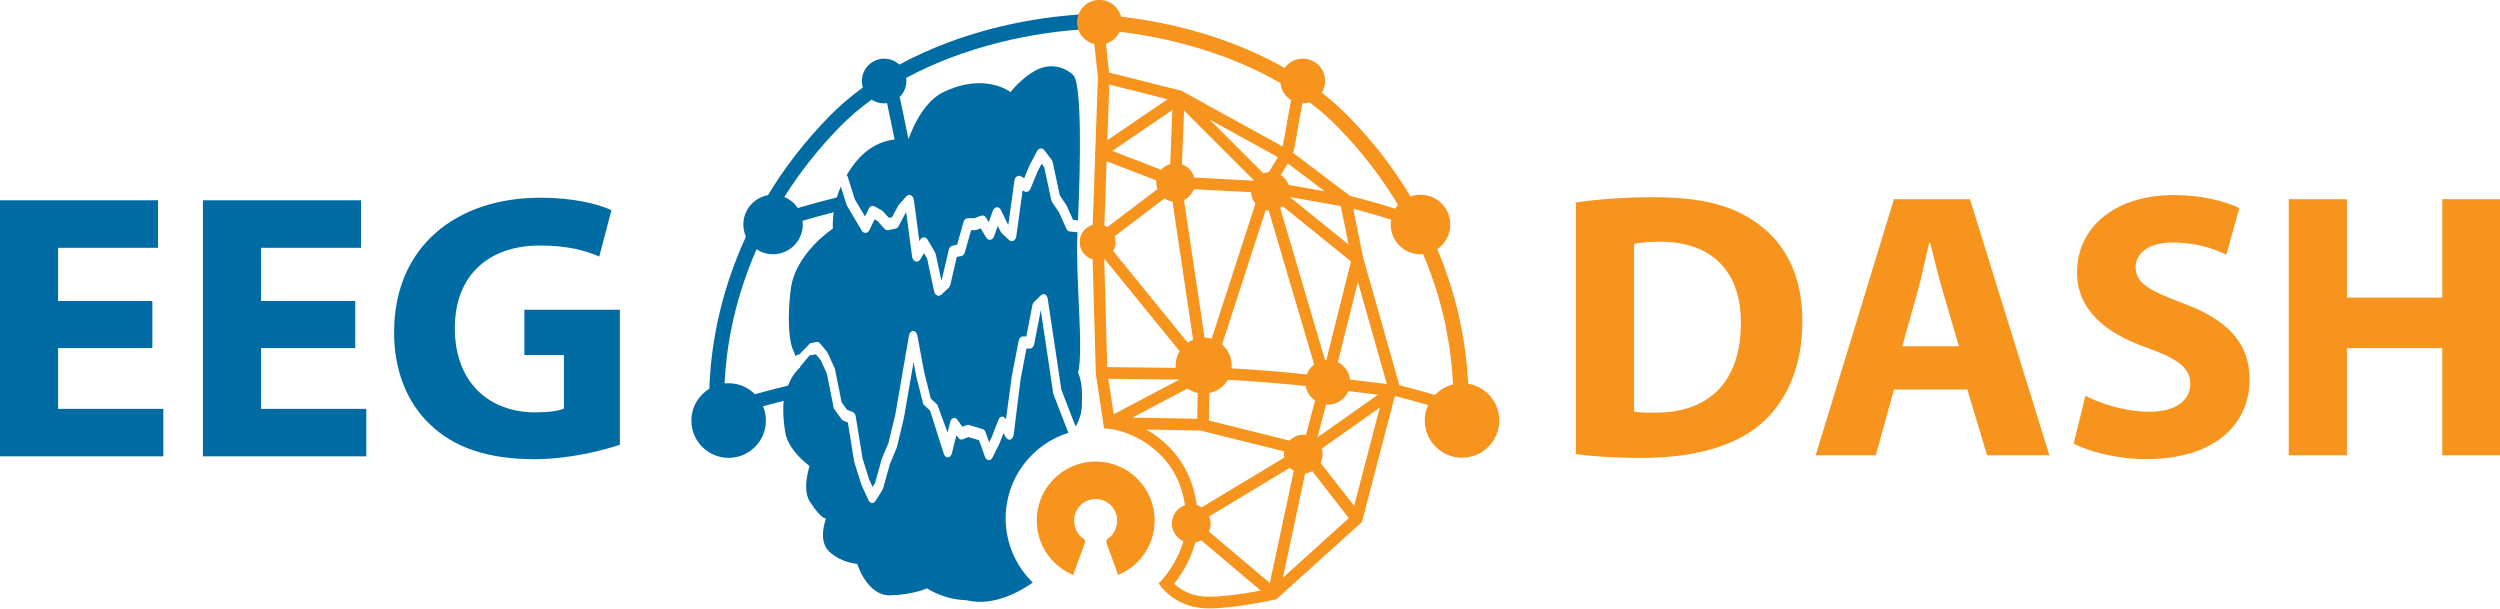
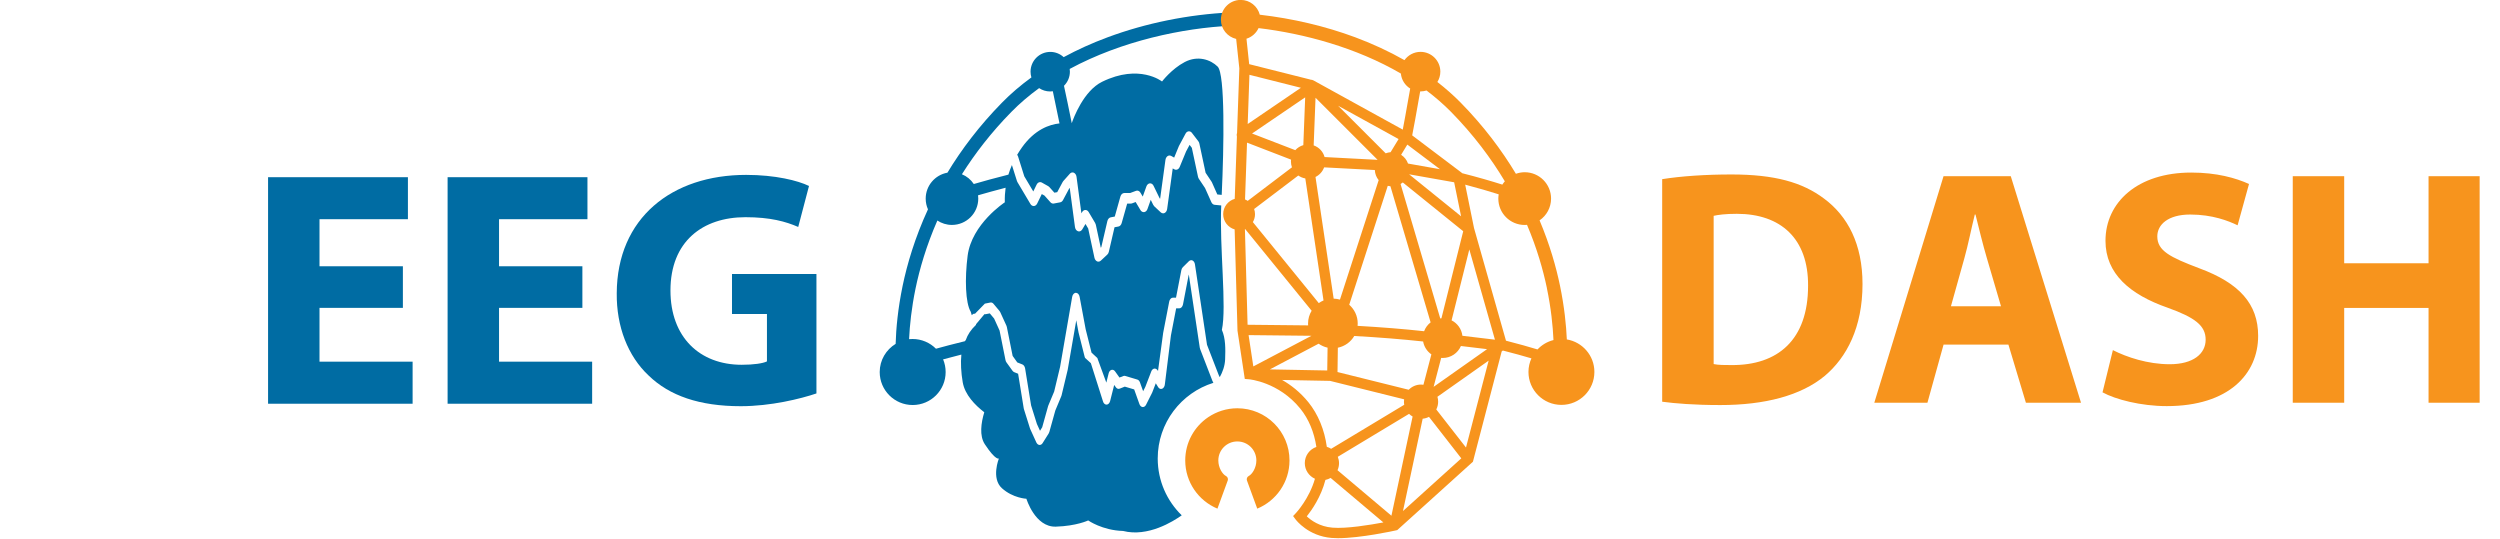
- <svg xmlns="http://www.w3.org/2000/svg" width="230mm" height="56mm" viewBox="0 0 230 56" version="1.1" id="svg1">
+ <svg xmlns="http://www.w3.org/2000/svg" width="260mm" height="56mm" viewBox="0 0 260 56" version="1.1" id="svg1">
  <defs id="defs1">
    <clipPath id="clippath-9">
      <rect class="st11" x="36" y="233.97" width="523.28" height="127.34" id="rect10" />
    </clipPath>
    <clipPath id="clippath-9-0">
      <rect class="st11" x="36" y="233.97" width="523.28" height="127.34" id="rect10-2" />
    </clipPath>
  </defs>
  <g id="layer1">
-     <g class="st7" clip-path="url(#clippath-9-0)" id="g347" transform="matrix(0.4395436,0,0,0.4395436,-15.82357,-102.84)">
+     <g class="st7" clip-path="url(#clippath-9-0)" id="g347" transform="matrix(0.4395436,0,0,0.4395436,12.05976,-102.84)">
      <path class="st9" d="m 365.85,329.02 c 3.02,0.4 7.48,0.79 13.76,0.79 10.5,0 19.09,-2.23 24.73,-6.92 5.17,-4.37 8.91,-11.45 8.91,-21.71 0,-9.46 -3.5,-16.06 -9.07,-20.2 -5.17,-3.9 -11.77,-5.73 -21.95,-5.73 -6.12,0 -11.93,0.4 -16.38,1.11 v 52.65 z m 12.17,-43.98 c 1.03,-0.24 2.78,-0.48 5.49,-0.48 10.42,0 16.94,5.89 16.86,17.02 0,12.81 -7.16,18.85 -18.13,18.77 -1.51,0 -3.18,0 -4.21,-0.24 v -35.07 z m 69.75,30.46 4.14,13.76 h 13.04 l -16.62,-53.6 h -15.91 l -16.38,53.6 h 12.57 l 3.82,-13.76 h 15.35 z m -13.6,-9.06 3.18,-11.37 c 0.88,-3.1 1.67,-7.16 2.47,-10.34 h 0.16 c 0.8,3.18 1.75,7.16 2.7,10.34 l 3.34,11.37 z m 35.87,20.36 c 3.02,1.67 9.07,3.26 15.19,3.26 14.71,0 21.63,-7.64 21.63,-16.62 0,-7.56 -4.45,-12.49 -13.92,-15.99 -6.92,-2.62 -9.94,-4.14 -9.94,-7.55 0,-2.78 2.54,-5.17 7.79,-5.17 5.25,0 9.07,1.51 11.21,2.55 l 2.7,-9.78 c -3.18,-1.43 -7.64,-2.7 -13.68,-2.7 -12.65,0 -20.28,7 -20.28,16.15 0,7.79 5.81,12.73 14.71,15.83 6.44,2.31 8.99,4.22 8.99,7.56 0,3.34 -2.94,5.81 -8.51,5.81 -5.17,0 -10.18,-1.67 -13.44,-3.34 l -2.46,10.02 z m 45.01,-51.14 v 53.6 h 12.17 v -22.43 h 19.96 v 22.43 h 12.09 v -53.6 h -12.09 v 20.6 h -19.96 v -20.6 z" id="path344" style="fill:#f7941d" />
      <path class="st22" d="M 67.89,296.97 H 48.16 v -11.14 h 20.92 v -9.94 H 35.99 v 53.6 h 34.2 v -9.94 H 48.16 v -12.73 h 19.73 v -9.86 z m 42.47,0 H 90.64 v -11.14 h 20.92 v -9.94 H 78.47 v 53.6 h 34.2 v -9.94 H 90.64 v -12.73 h 19.72 v -9.86 z m 55.36,1.83 h -19.96 v 9.47 h 8.27 v 11.21 c -0.96,0.48 -3.18,0.8 -5.97,0.8 -9.94,0 -16.86,-6.52 -16.86,-17.58 0,-11.61 7.63,-17.34 17.74,-17.34 5.89,0 9.54,1.03 12.49,2.31 l 2.55,-9.7 c -2.62,-1.27 -7.95,-2.62 -14.87,-2.62 -17.58,0 -30.54,10.18 -30.62,28 -0.08,7.87 2.62,14.87 7.56,19.49 4.93,4.77 12.01,7.24 21.79,7.24 7.08,0 14.16,-1.75 17.9,-3.02 v -28.23 z" id="path345" style="fill:#006ca3" />
      <path class="st22" d="m 263.9,240.06 -0.15,-3.15 c -9.97,0.47 -20.05,2.51 -29.16,5.9 -3.66,1.36 -7.12,2.93 -10.35,4.68 -0.83,-0.76 -1.94,-1.24 -3.16,-1.24 -2.58,0 -4.68,2.09 -4.68,4.68 0,0.47 0.07,0.93 0.2,1.36 -2.55,1.86 -4.89,3.85 -6.95,5.96 -5.38,5.48 -9.6,11.1 -12.92,16.58 -2.92,0.52 -5.14,3.07 -5.14,6.14 0,0.9 0.19,1.75 0.54,2.53 -3.11,6.75 -4.93,12.99 -6,18.11 -1.13,5.46 -1.55,10.15 -1.65,13.72 -2.25,1.37 -3.77,3.84 -3.77,6.67 0,4.31 3.49,7.8 7.8,7.8 4.31,0 7.8,-3.49 7.8,-7.8 0,-1.06 -0.21,-2.08 -0.6,-3 1.27,-0.35 2.72,-0.73 4.32,-1.13 -0.2,1.91 -0.07,4.27 0.32,6.54 0.51,2.96 2.91,5.42 5.1,7.1 -0.75,2.5 -1.2,5.55 0.13,7.57 2.61,3.96 3.33,3.37 3.33,3.37 0,0 -1.88,4.69 0.72,7.04 2.61,2.35 5.79,2.49 5.79,2.49 0,0 2.03,6.74 6.95,6.6 4.92,-0.15 7.67,-1.47 7.67,-1.47 0,0 3.33,2.35 8.25,2.49 5.87,1.5 11.85,-2.25 13.88,-3.7 -3.5,-3.41 -5.68,-8.17 -5.68,-13.45 0,-8.41 5.54,-15.52 13.17,-17.9 l -0.21,-0.42 -0.05,-0.12 -2.87,-7.44 -0.09,-0.33 -2.59,-17.28 -0.03,0.03 -1.35,7.01 c -0.11,0.55 -0.47,0.93 -0.88,0.93 h -0.74 l -1.24,6.43 -1.43,11.54 c -0.04,0.49 -0.29,0.9 -0.64,1.05 -0.09,0.04 -0.18,0.05 -0.26,0.05 -0.26,0 -0.52,-0.15 -0.69,-0.44 l -0.56,-0.9 -0.81,2.1 -0.05,0.12 -1.44,2.86 c -0.17,0.34 -0.45,0.54 -0.75,0.54 -0.02,0 -0.04,0 -0.07,0 -0.32,-0.03 -0.61,-0.3 -0.75,-0.7 l -1.24,-3.47 -2.22,-0.66 -1.21,0.48 c -0.08,0.03 -0.17,0.05 -0.25,0.05 -0.24,0 -0.48,-0.13 -0.65,-0.37 l -0.4,-0.56 -0.96,3.81 c -0.13,0.5 -0.47,0.85 -0.86,0.85 v 0 c -0.39,0 -0.74,-0.35 -0.86,-0.86 l -2.84,-8.95 -1.38,-1.26 -0.09,-0.26 -1.44,-5.73 -0.02,-0.1 -0.52,-2.8 -2.02,11.66 -0.02,0.1 -1.44,6.01 -0.08,0.23 -1.4,3.35 -1.41,5.06 -0.16,0.37 -1.44,2.29 c -0.17,0.28 -0.43,0.43 -0.69,0.43 -0.02,0 -0.05,0 -0.07,0 -0.29,-0.03 -0.55,-0.25 -0.71,-0.58 l -1.44,-3.15 -0.07,-0.17 -1.44,-4.58 -0.05,-0.22 -1.32,-8.15 -0.92,-0.37 c -0.15,-0.06 -0.29,-0.17 -0.4,-0.32 l -1.44,-2 c -0.11,-0.15 -0.19,-0.34 -0.23,-0.55 l -1.4,-6.98 -1.29,-2.84 -1.02,-1.22 -1.02,0.2 h -0.26 l -2.01,2.4 c 0,0 0.03,0.06 0.05,0.09 -1.24,1.16 -2.01,2.37 -2.43,3.58 -0.08,0.09 -0.15,0.2 -0.22,0.31 -2.67,0.65 -4.98,1.26 -6.85,1.78 -1.41,-1.42 -3.37,-2.3 -5.53,-2.3 -0.28,0 -0.55,0.02 -0.83,0.04 0.15,-3.25 0.57,-7.34 1.53,-11.99 0.95,-4.58 2.54,-10.1 5.16,-16.08 0.99,0.65 2.17,1.04 3.44,1.04 3.45,0 6.24,-2.79 6.24,-6.24 0,-0.26 -0.02,-0.51 -0.05,-0.77 1.86,-0.54 4.05,-1.15 6.52,-1.79 -0.15,1.09 -0.22,2.24 -0.19,3.45 0,0 -7.84,5.11 -8.8,12.66 -0.69,5.4 -0.53,11.16 0.75,13.26 0.07,0.27 0.15,0.53 0.23,0.79 l 0.04,-0.05 c 0.17,-0.2 0.38,-0.31 0.6,-0.31 0.04,0 0.09,0 0.13,0.01 l 2.33,-2.39 1.31,-0.26 c 0,0 0.09,-0.01 0.13,-0.01 0.22,0 0.43,0.11 0.6,0.31 l 1.44,1.72 0.17,0.28 1.44,3.15 0.11,0.33 1.37,6.85 1.1,1.54 1.21,0.48 c 0.32,0.13 0.56,0.49 0.64,0.93 l 1.42,8.76 1.37,4.38 0.74,1.63 0.52,-0.84 1.38,-4.95 0.06,-0.18 1.39,-3.32 1.4,-5.84 2.86,-16.56 c 0.1,-0.56 0.46,-0.96 0.88,-0.96 v 0 c 0.42,0 0.78,0.39 0.88,0.94 l 1.43,7.68 1.39,5.54 1.38,1.27 0.09,0.27 2.03,5.55 0.55,-2.2 c 0.1,-0.41 0.35,-0.72 0.66,-0.81 0.07,-0.02 0.14,-0.03 0.2,-0.03 0.24,0 0.47,0.13 0.65,0.37 l 1.05,1.47 0.91,-0.36 c 0.08,-0.03 0.17,-0.05 0.26,-0.05 0.07,0 0.13,0 0.19,0.03 l 2.87,0.86 c 0.27,0.08 0.5,0.33 0.62,0.67 l 0.75,2.09 0.52,-1.04 1.41,-3.66 c 0.14,-0.37 0.4,-0.61 0.71,-0.66 0.03,0 0.07,0 0.1,0 0.26,0 0.52,0.16 0.69,0.43 l 0.09,0.14 1.19,-8.81 0.02,-0.17 1.44,-7.44 c 0.11,-0.55 0.47,-0.93 0.88,-0.93 h 0.73 l 1.26,-6.51 c 0.05,-0.28 0.18,-0.52 0.35,-0.69 l 1.44,-1.43 c 0.16,-0.16 0.35,-0.24 0.54,-0.24 0.11,0 0.22,0.03 0.33,0.08 0.29,0.15 0.5,0.5 0.56,0.92 l 2.85,19.01 2.79,7.22 0.23,0.45 c 0.66,-1.19 1.21,-2.64 1.27,-4.22 0.09,-2.51 0.12,-4.91 -0.77,-6.97 1.18,-5.36 -0.6,-19.68 -0.15,-29.44 l -1.57,-0.15 c -0.32,-0.03 -0.61,-0.27 -0.77,-0.63 l -1.49,-3.33 -1.47,-2.2 c -0.09,-0.14 -0.16,-0.31 -0.2,-0.49 l -1.46,-6.84 -0.53,-0.69 -0.83,1.56 -1.51,3.66 c -0.17,0.42 -0.51,0.67 -0.86,0.67 -0.13,0 -0.26,-0.03 -0.39,-0.1 l -0.4,-0.22 -1.32,9.6 c -0.06,0.43 -0.28,0.78 -0.59,0.94 -0.12,0.06 -0.24,0.09 -0.36,0.09 -0.2,0 -0.4,-0.08 -0.57,-0.24 l -1.53,-1.43 -0.25,-0.35 -0.58,-1.18 -0.78,2.19 c -0.14,0.4 -0.44,0.67 -0.78,0.72 -0.04,0 -0.07,0 -0.11,0 -0.3,0 -0.59,-0.18 -0.77,-0.49 l -1.13,-1.9 -0.89,0.33 -0.27,0.05 h -0.85 l -1.3,4.61 c -0.12,0.43 -0.42,0.75 -0.77,0.81 l -0.92,0.17 -1.35,5.82 c -0.06,0.26 -0.19,0.49 -0.36,0.65 l -1.53,1.43 c -0.17,0.16 -0.37,0.24 -0.57,0.24 -0.11,0 -0.22,-0.02 -0.32,-0.07 -0.3,-0.14 -0.53,-0.45 -0.62,-0.85 l -1.48,-6.92 -0.64,-1.08 -0.76,1.28 c -0.19,0.31 -0.47,0.49 -0.77,0.49 -0.08,0 -0.16,-0.01 -0.23,-0.04 -0.38,-0.12 -0.66,-0.51 -0.73,-1 l -1.24,-9.26 -0.13,0.15 -1.46,2.73 c -0.15,0.29 -0.39,0.48 -0.66,0.53 l -1.53,0.29 c 0,0 -0.09,0.01 -0.14,0.01 -0.23,0 -0.46,-0.11 -0.64,-0.31 l -1.42,-1.59 -0.63,-0.35 -1.09,2.24 c -0.17,0.35 -0.46,0.57 -0.78,0.59 -0.01,0 -0.03,0 -0.05,0 -0.3,0 -0.59,-0.18 -0.77,-0.49 l -3.06,-5.15 -0.13,-0.29 -1.19,-3.77 c -0.31,0.72 -0.59,1.48 -0.83,2.27 -3.19,0.8 -5.93,1.56 -8.19,2.22 -0.68,-1.03 -1.66,-1.84 -2.81,-2.31 3.08,-4.88 6.91,-9.87 11.69,-14.74 2.02,-2.06 4.23,-3.93 6.58,-5.64 0.75,0.5 1.64,0.79 2.6,0.79 0.22,0 0.43,-0.02 0.64,-0.05 0.51,2.38 1.04,4.92 1.58,7.61 -2.38,0.25 -5.86,1.43 -8.89,5.69 -0.39,0.55 -0.76,1.12 -1.12,1.72 l 0.2,0.4 1.48,4.71 2.13,3.58 0.79,-1.62 c 0.18,-0.38 0.5,-0.59 0.83,-0.59 0.13,0 0.26,0.03 0.39,0.1 l 1.53,0.86 0.25,0.2 1.2,1.34 0.67,-0.12 1.29,-2.41 0.16,-0.23 1.53,-1.72 c 0.18,-0.2 0.41,-0.31 0.64,-0.31 0.11,0 0.22,0.02 0.32,0.07 0.33,0.15 0.57,0.52 0.63,0.97 l 1.15,8.63 0.18,-0.3 c 0.18,-0.31 0.47,-0.49 0.77,-0.49 0.3,0 0.59,0.18 0.77,0.49 l 1.53,2.58 0.17,0.43 1.16,5.42 0.13,-0.12 1.44,-6.18 c 0.11,-0.47 0.42,-0.81 0.79,-0.88 l 0.96,-0.18 1.33,-4.74 c 0.14,-0.49 0.51,-0.83 0.91,-0.83 h 1.39 l 1.4,-0.52 c 0.09,-0.03 0.18,-0.05 0.27,-0.05 0.3,0 0.58,0.18 0.77,0.49 l 0.55,0.92 0.86,-2.4 c 0.15,-0.42 0.47,-0.7 0.82,-0.73 0.02,0 0.04,0 0.06,0 0.33,0 0.65,0.22 0.82,0.59 l 1.43,2.94 0.12,0.11 1.26,-9.19 c 0.05,-0.38 0.24,-0.7 0.5,-0.89 0.14,-0.1 0.3,-0.15 0.46,-0.15 0.13,0 0.26,0.04 0.39,0.1 l 0.71,0.4 1.11,-2.7 0.06,-0.12 1.53,-2.86 c 0.16,-0.31 0.43,-0.5 0.72,-0.54 0.03,0 0.06,0 0.09,0 0.26,0 0.51,0.13 0.69,0.37 l 1.53,2 c 0.12,0.15 0.2,0.34 0.24,0.55 l 1.47,6.89 1.39,2.08 0.11,0.19 1.27,2.86 1.04,0.1 c 0.54,-11.46 0.82,-28.59 -0.96,-30.35 -1.65,-1.64 -4.68,-2.71 -7.79,-1.08 -3.11,1.63 -5.37,4.6 -5.37,4.6 0,0 -5.35,-4.26 -14.18,0.07 -4.42,2.17 -6.8,8.68 -7.18,9.8 -0.63,-3.16 -1.25,-6.12 -1.84,-8.85 0.86,-0.85 1.4,-2.03 1.4,-3.34 0,-0.22 -0.02,-0.43 -0.05,-0.65 12.29,-6.63 26.73,-9.68 38.2,-10.22" id="path346" style="fill:#006ca3" />
      <path class="st9" d="m 265.34,330.57 c -2.57,0 -4.95,0.79 -6.93,2.13 -3.27,2.22 -5.41,5.97 -5.41,10.21 0,5.15 3.15,9.55 7.62,11.41 0.6,-1.63 1.39,-3.8 2.44,-6.67 0.14,-0.39 -0.04,-0.86 -0.42,-1.05 -0.8,-0.4 -1.81,-1.92 -1.81,-3.68 0,-2.49 2.01,-4.5 4.5,-4.5 2.49,0 4.5,2.01 4.5,4.5 0,1.76 -1.01,3.28 -1.81,3.68 -0.37,0.19 -0.56,0.66 -0.42,1.05 1.05,2.87 1.84,5.04 2.44,6.67 4.48,-1.85 7.63,-6.26 7.63,-11.41 0,-6.82 -5.52,-12.34 -12.34,-12.34 m 73.23,-28.46 c 1,4.79 1.42,9.01 1.57,12.32 -1.47,0.37 -2.77,1.15 -3.78,2.22 -1.97,-0.6 -4.46,-1.3 -7.46,-2.07 l -7.56,-26.65 -2.09,-10.27 c 3.12,0.82 5.77,1.6 7.93,2.29 -0.05,0.33 -0.09,0.67 -0.09,1.01 0,3.45 2.79,6.24 6.24,6.24 0.18,0 0.37,-0.01 0.55,-0.03 2.35,5.54 3.8,10.65 4.7,14.94 m -9.95,-25.24 c -0.22,0.25 -0.42,0.51 -0.59,0.78 -2.51,-0.8 -5.69,-1.73 -9.51,-2.7 0,-0.01 -0.02,-0.02 -0.03,-0.03 -0.03,-0.04 -0.07,-0.07 -0.11,-0.1 -0.02,-0.01 -0.03,-0.03 -0.05,-0.04 L 306.7,266 c 0.52,-2.65 0.95,-5.06 1.32,-7.2 0.2,-1.14 0.39,-2.21 0.57,-3.2 0.03,0 0.05,0 0.08,0 0.5,0 0.97,-0.08 1.42,-0.22 2.06,1.56 4.01,3.24 5.81,5.07 5.33,5.43 9.48,11 12.72,16.42 m -24.6,-25.51 c 0.14,1.51 0.99,2.81 2.21,3.56 -0.2,1.06 -0.4,2.22 -0.62,3.46 -0.33,1.88 -0.7,3.98 -1.14,6.26 l -21.16,-11.66 c 0,0 -0.02,0 -0.03,-0.01 -0.15,-0.08 -0.33,-0.13 -0.52,-0.14 -0.02,0 -0.04,0 -0.06,0 -0.05,-0.02 -0.1,-0.04 -0.15,-0.05 l -14.42,-3.63 -0.64,-6.02 c 1.27,-0.39 2.3,-1.32 2.86,-2.51 10.8,1.29 23.16,4.63 33.67,10.75 m -36.89,36.79 c 0,0 0.02,-0.01 0.03,-0.02 l 15.75,19.35 c -0.53,0.88 -0.85,1.9 -0.85,3.01 0,0.16 0.01,0.31 0.02,0.46 l -14.33,-0.15 -0.63,-22.65 z m 0.87,25.1 14.85,0.16 c 0,0 0,0 0,0.01 l -13.74,7.24 -1.12,-7.41 z m 5.03,8.11 11.53,-6.08 c 0.63,0.44 1.34,0.77 2.12,0.94 l -0.08,5.4 z m 2.88,2.5 11.36,0.22 17.52,4.36 c -0.03,0.19 -0.04,0.38 -0.04,0.57 0,0.24 0.02,0.48 0.07,0.72 l -17.3,10.42 c -0.31,-0.2 -0.65,-0.36 -1.02,-0.47 -0.55,-4.02 -2.05,-7.69 -4.37,-10.56 -1.97,-2.42 -4.16,-4.1 -6.21,-5.26 m 10.25,23.65 c 0.44,-0.09 0.85,-0.25 1.23,-0.47 l 12.48,10.53 c -3.19,0.6 -8.73,1.51 -12.03,1.24 -3.09,-0.25 -5.12,-1.76 -6.09,-2.68 1.16,-1.45 3.37,-4.58 4.41,-8.62 m 15.61,8.47 -12.75,-10.76 c 0.23,-0.51 0.36,-1.07 0.36,-1.67 0,-0.53 -0.11,-1.04 -0.29,-1.51 l 16.86,-10.16 c 0.25,0.25 0.53,0.46 0.84,0.63 l -5.01,23.46 z m 2.74,-1.1 4.66,-21.85 c 0.53,-0.05 1.04,-0.2 1.49,-0.44 l 7.65,9.82 -13.81,12.48 z m 14.91,-15.03 -7.03,-9.01 c 0.28,-0.55 0.44,-1.17 0.44,-1.83 0,-0.41 -0.06,-0.8 -0.17,-1.17 l 12.12,-8.55 z m 0.78,-46.89 6.07,21.37 -7.7,-0.92 c -0.19,-1.6 -1.18,-2.96 -2.56,-3.65 l 4.2,-16.8 z m -6.65,25.68 c 0.12,0 0.24,0.02 0.36,0.02 1.93,0 3.59,-1.16 4.31,-2.83 l 6.19,0.74 -12.65,8.92 z m -2.5,-8.4 c -0.69,0.53 -1.23,1.26 -1.54,2.09 -4.84,-0.53 -10.1,-0.95 -15.74,-1.27 0.02,-0.19 0.03,-0.38 0.03,-0.57 0,-1.76 -0.78,-3.34 -2.01,-4.42 l 9.12,-28.14 c 0.21,0.05 0.42,0.08 0.63,0.1 z m -21.89,-51.26 14.31,7.88 -1.89,3.11 c -0.41,0.03 -0.79,0.13 -1.16,0.27 z m -5.78,9.38 0.44,-11.27 14.69,14.69 -12.55,-0.66 c -0.35,-1.29 -1.32,-2.32 -2.58,-2.76 m 5.73,47.87 c 1.65,-0.34 3.05,-1.36 3.87,-2.77 5.86,0.32 11.31,0.76 16.3,1.3 0.22,1.26 0.94,2.34 1.95,3.05 l -1.88,7.19 c -0.19,-0.03 -0.38,-0.05 -0.57,-0.05 -1.14,0 -2.17,0.47 -2.91,1.23 l -16.85,-4.19 0.08,-5.77 z m -1,-11.6 -4.3,-28.8 c 0.94,-0.46 1.68,-1.27 2.04,-2.27 l 12,0.63 c 0.04,0.91 0.37,1.74 0.91,2.39 l -9.16,28.27 c -0.48,-0.14 -0.98,-0.22 -1.49,-0.23 m -6.71,-28.44 4.31,28.87 c -0.4,0.16 -0.77,0.38 -1.12,0.63 L 269,286.52 c 0.32,-0.55 0.51,-1.18 0.51,-1.87 0,-0.43 -0.08,-0.85 -0.21,-1.23 l 10.45,-7.92 c 0.49,0.34 1.05,0.59 1.66,0.69 m -13.63,-12.88 0.41,-11.64 12.18,3.07 z m 13.6,-6.31 -0.44,11.31 c -0.74,0.21 -1.4,0.63 -1.9,1.19 l -10.23,-3.94 12.58,-8.56 z m -3.37,15.2 c 0,0.48 0.09,0.94 0.24,1.36 l -10.47,7.94 c -0.2,-0.13 -0.41,-0.25 -0.63,-0.34 l 0.47,-13.44 10.42,4.02 c -0.02,0.15 -0.03,0.3 -0.03,0.46 m 40.76,16.49 -5.15,20.59 c -0.1,0 -0.19,0.03 -0.28,0.04 l -9.39,-31.81 c 0.19,-0.11 0.36,-0.23 0.53,-0.37 l 14.29,11.54 z m -13.05,-16.01 c -0.3,-0.86 -0.88,-1.59 -1.64,-2.08 l 1.47,-2.42 7.73,5.83 -7.55,-1.34 z m 10.91,4.42 1.64,8.05 -12.3,-9.94 z m 26.66,37.2 c -0.15,-3.42 -0.59,-7.75 -1.61,-12.7 -0.92,-4.45 -2.42,-9.75 -4.84,-15.49 1.64,-1.12 2.72,-3.01 2.72,-5.15 0,-3.44 -2.79,-6.24 -6.24,-6.24 -0.73,0 -1.43,0.14 -2.08,0.37 -3.34,-5.56 -7.61,-11.28 -13.08,-16.85 -1.67,-1.7 -3.51,-3.32 -5.5,-4.87 0.44,-0.71 0.7,-1.55 0.7,-2.45 0,-2.58 -2.1,-4.68 -4.68,-4.68 -1.57,0 -2.96,0.78 -3.81,1.96 -3.6,-2.05 -7.5,-3.86 -11.65,-5.41 -7.11,-2.64 -14.8,-4.44 -22.58,-5.34 -0.52,-2.01 -2.35,-3.5 -4.52,-3.5 -2.58,0 -4.68,2.1 -4.68,4.68 0,2.21 1.54,4.06 3.61,4.55 l 0.75,6.97 -0.54,15.32 c 0,0 0,0.01 -0.01,0.02 -0.1,0.27 -0.1,0.55 -0.02,0.81 l -0.52,14.72 c -1.58,0.45 -2.73,1.9 -2.73,3.62 0,1.72 1.15,3.16 2.71,3.61 l 0.67,23.78 c 0,0 0,0.05 0,0.08 0,0.03 0,0.05 0,0.07 l 1.73,11.45 0.97,0.08 c 0.07,0 7.04,0.62 12.16,6.94 1.99,2.45 3.29,5.59 3.81,9.07 -1.6,0.54 -2.74,2.05 -2.74,3.83 0,1.65 0.99,3.06 2.4,3.7 -1.33,4.69 -4.42,8.03 -4.46,8.07 l -0.71,0.75 0.61,0.82 c 0.12,0.16 2.97,3.91 8.5,4.36 0.47,0.04 0.97,0.06 1.5,0.06 5.32,0 13.29,-1.74 13.71,-1.84 v 0 c 0,0 0,0 0,0 l 0.32,-0.07 17.91,-16.18 6.81,-26.11 0.28,-0.2 c 2.65,0.67 4.9,1.31 6.75,1.85 -0.44,0.98 -0.7,2.07 -0.7,3.21 0,4.31 3.49,7.8 7.8,7.8 4.31,0 7.8,-3.49 7.8,-7.8 0,-3.87 -2.83,-7.08 -6.53,-7.69" id="path347" style="fill:#f7941d" />
    </g>
  </g>
</svg>
